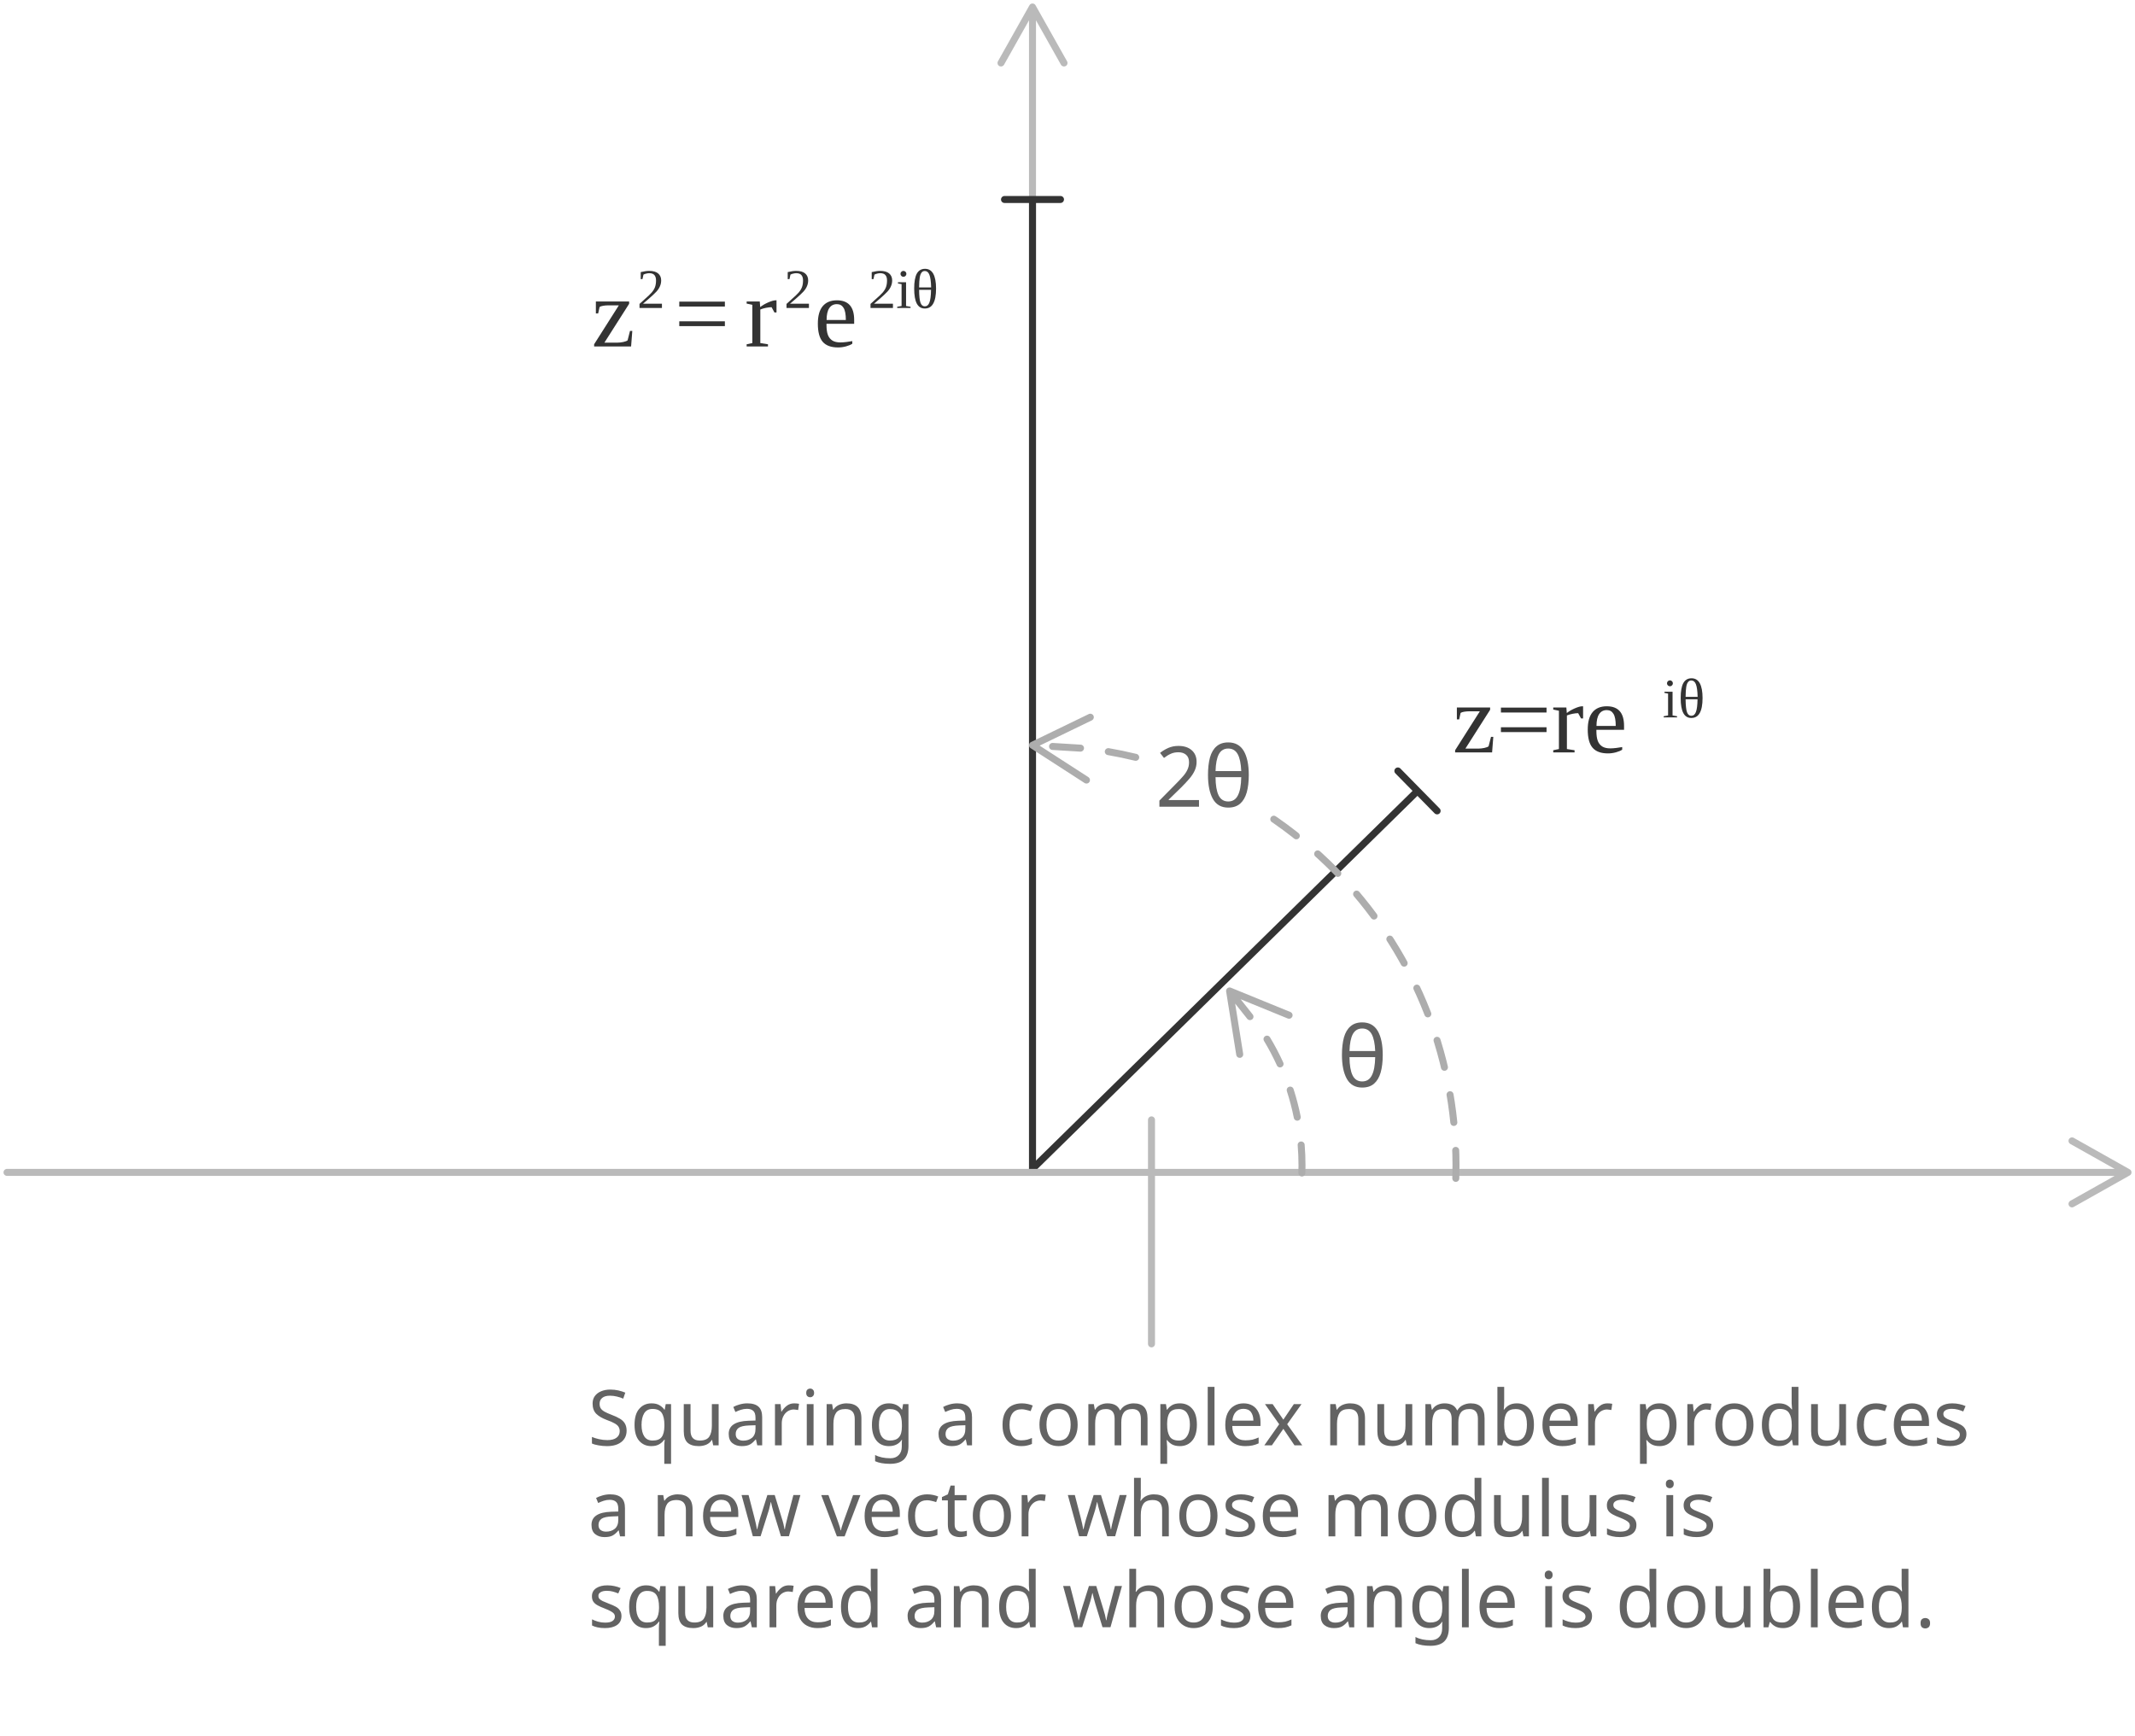
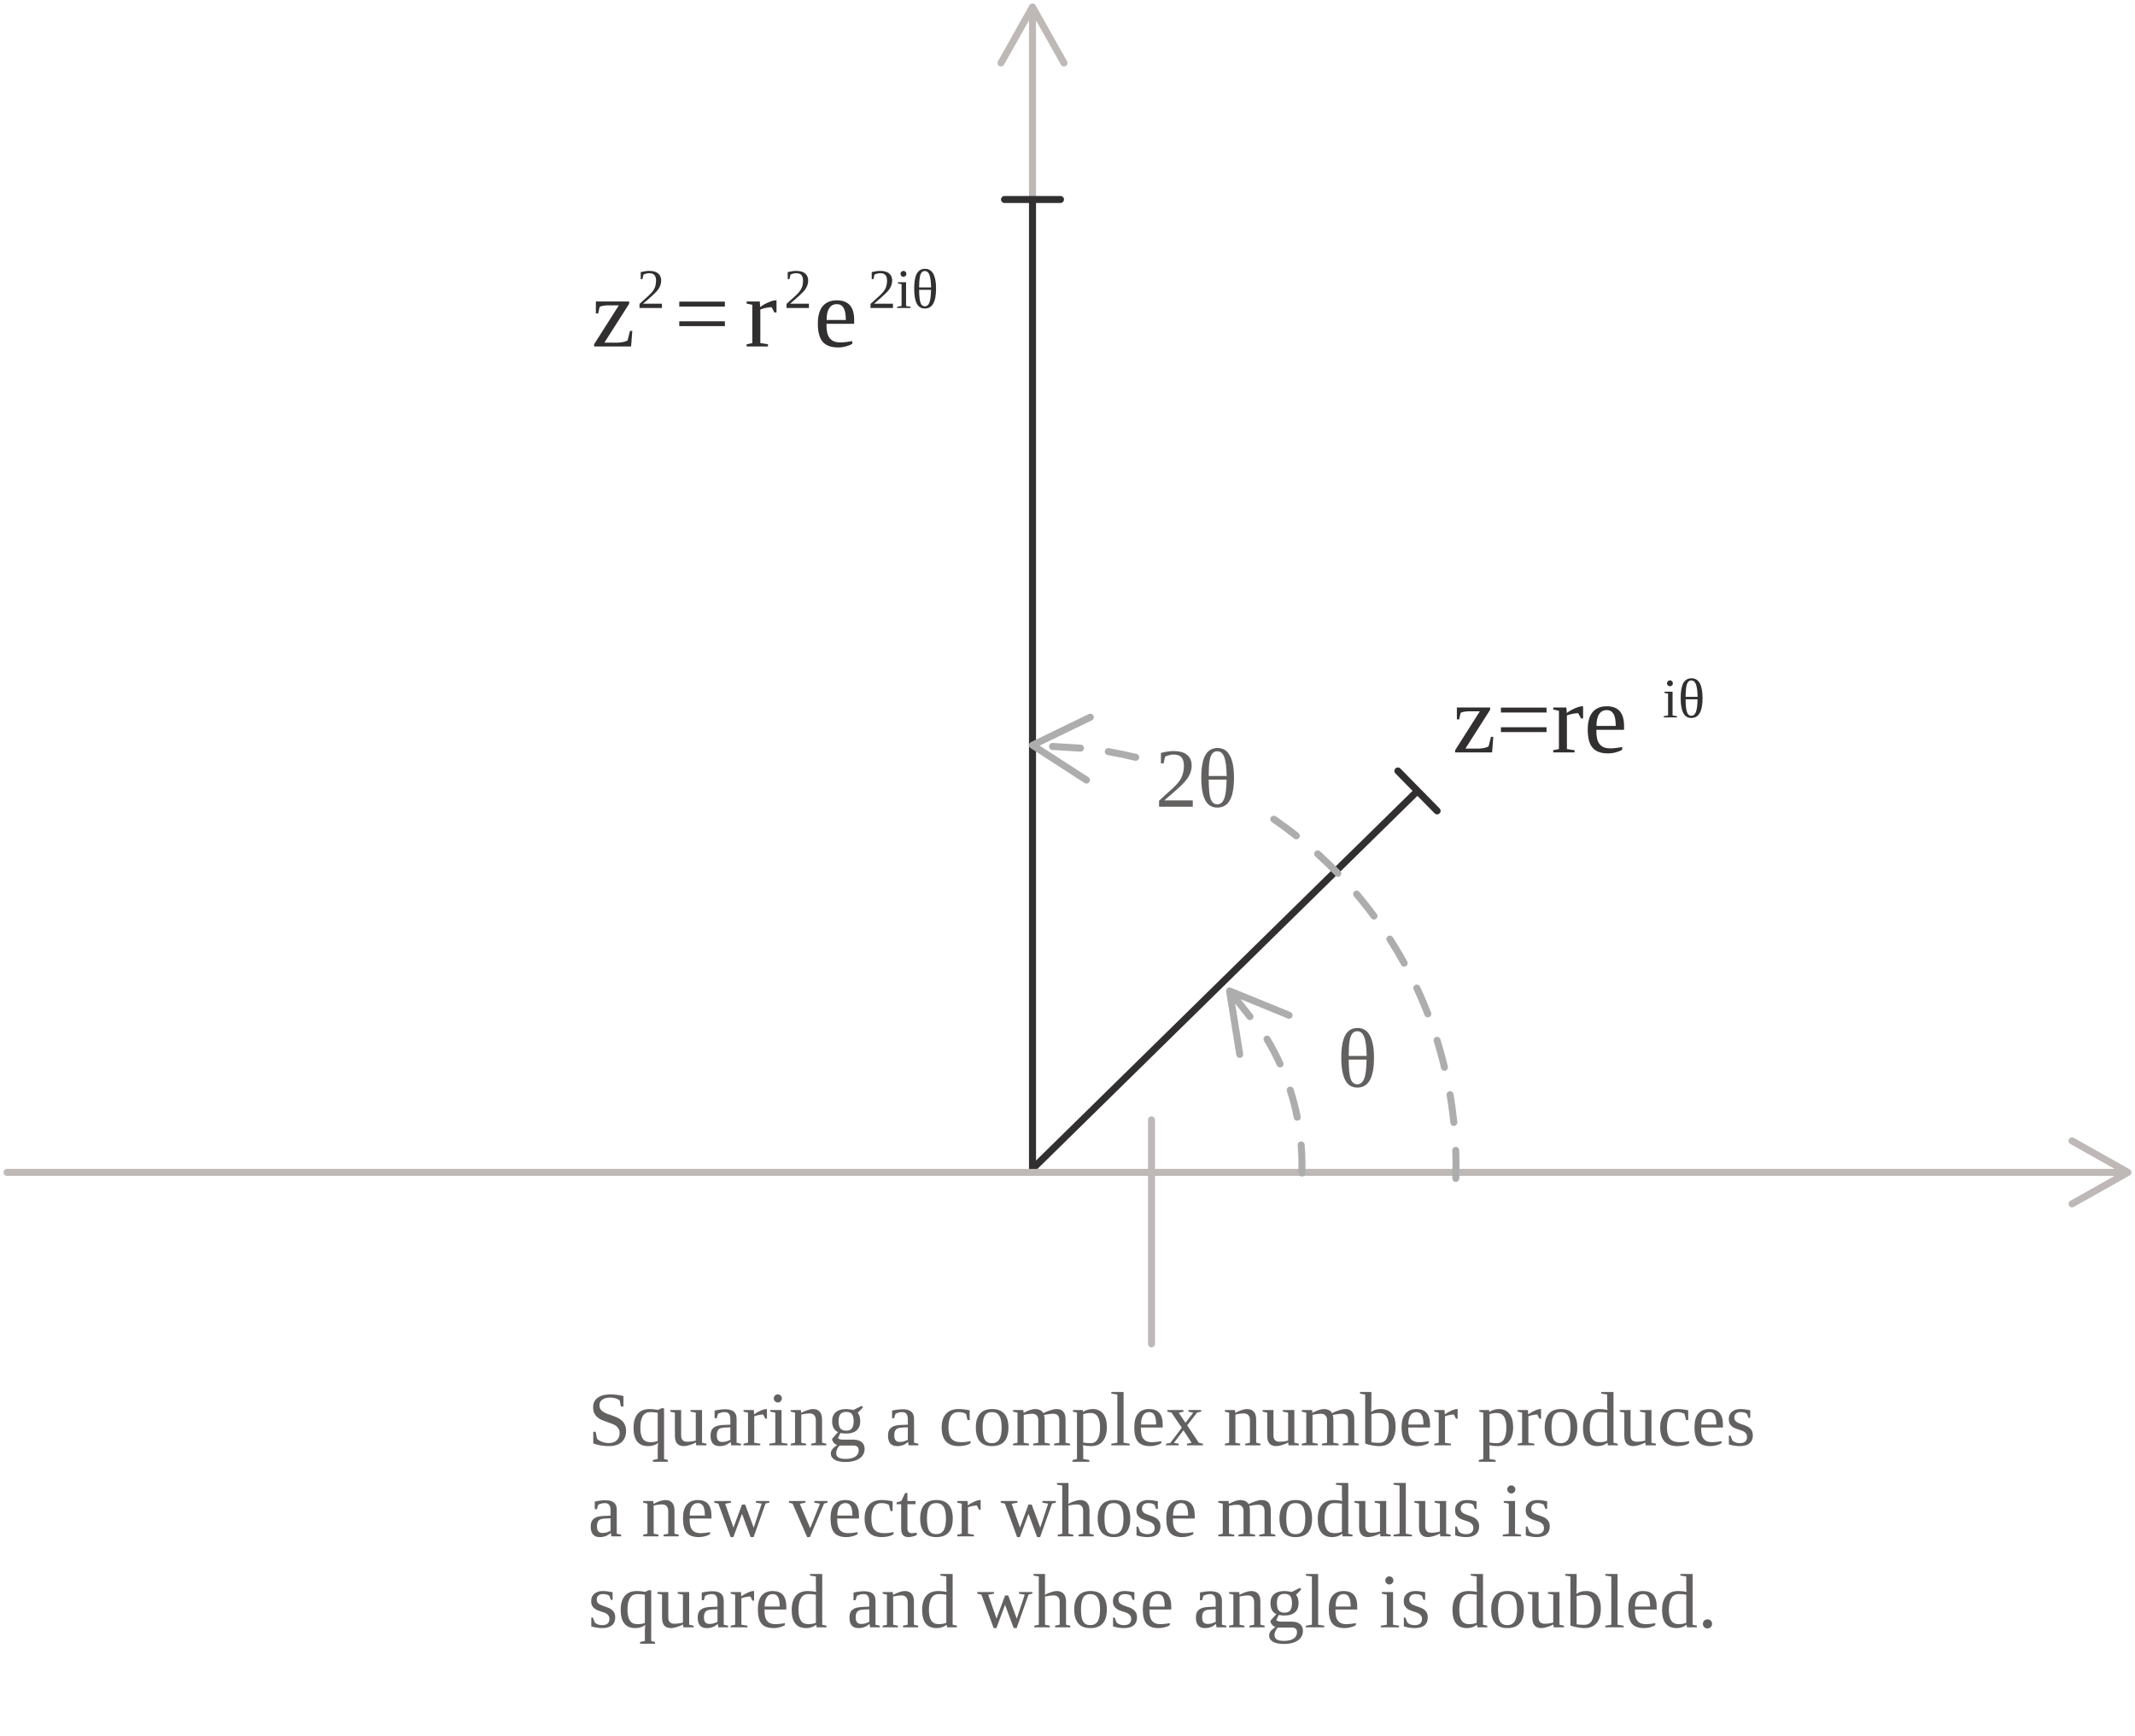
<svg xmlns="http://www.w3.org/2000/svg" width="305px" height="248px" viewBox="0 0 305 248" version="1.1">
  <g stroke="none" stroke-width="1" fill="none" fill-rule="evenodd">
    <g transform="translate(1, 1)">
-       <text font-family="Geist-Regular, Geist" font-size="11" font-weight="normal" line-spacing="13" fill="#636363">
+       <text font-size="11" font-weight="normal" line-spacing="13" fill="#636060">
        <tspan x="83" y="205.5">Squaring a complex number produces </tspan>
        <tspan x="83" y="218.5">a new vector whose modulus is </tspan>
        <tspan x="83" y="231.5">squared and whose angle is doubled.</tspan>
      </text>
-       <text font-size="14" font-weight="normal" fill="#333333">
+       <text font-size="14" font-weight="normal" fill="#312f2f">
        <tspan x="206.5" y="106.5">z=re</tspan>
      </text>
-       <text font-size="8" font-weight="normal" fill="#333333">
+       <text font-size="8" font-weight="normal" fill="#312f2f">
        <tspan x="236.5" y="101.5">iθ</tspan>
      </text>
-       <text font-size="14" font-weight="normal" letter-spacing="5.507" fill="#333333">
+       <text font-size="14" font-weight="normal" letter-spacing="5.507" fill="#312f2f">
        <tspan x="83.5" y="48.5">z</tspan>
        <tspan x="95.337" y="48.5" letter-spacing="0.467">=</tspan>
        <tspan x="105.381" y="48.5" letter-spacing="5.04">r</tspan>
        <tspan x="115.288" y="48.5">e</tspan>
      </text>
-       <text font-size="8" font-weight="normal" fill="#333333">
+       <text font-size="8" font-weight="normal" fill="#312f2f">
        <tspan x="123" y="43">2iθ</tspan>
      </text>
-       <text font-size="8" font-weight="normal" fill="#333333">
+       <text font-size="8" font-weight="normal" fill="#312f2f">
        <tspan x="90" y="43">2</tspan>
      </text>
-       <text font-size="8" font-weight="normal" fill="#333333">
+       <text font-size="8" font-weight="normal" fill="#312f2f">
        <tspan x="111" y="43">2</tspan>
      </text>
-       <path d="M146.882,-0.323 L146.936,-0.245 L151.436,7.755 C151.571,7.996 151.486,8.3 151.245,8.436 C151.031,8.556 150.767,8.502 150.615,8.32 L150.564,8.245 L147,1.908 L147,166.5 C147,166.776 146.776,167 146.5,167 C146.255,167 146.05,166.823 146.008,166.59 L146,166.5 L146,1.908 L142.436,8.245 C142.315,8.459 142.061,8.55 141.837,8.473 L141.755,8.436 C141.541,8.315 141.45,8.061 141.527,7.837 L141.564,7.755 L146.064,-0.245 C146.239,-0.557 146.665,-0.583 146.882,-0.323 Z" fill="#BABABA" fill-rule="nonzero" />
-       <path d="M198.986,108.737 L199.054,108.795 L204.659,114.504 C204.853,114.701 204.85,115.018 204.653,115.211 C204.478,115.383 204.208,115.4 204.014,115.263 L203.946,115.205 L201.493,112.707 L146.85,166.357 C146.653,166.55 146.337,166.547 146.143,166.35 C145.971,166.175 145.954,165.906 146.091,165.712 L146.15,165.643 L200.792,111.993 L198.341,109.496 C198.147,109.299 198.15,108.982 198.347,108.789 C198.522,108.617 198.792,108.6 198.986,108.737 Z" fill="#333333" fill-rule="nonzero" />
-       <path d="M150.5,27 C150.776,27 151,27.224 151,27.5 C151,27.745 150.823,27.95 150.59,27.992 L150.5,28 L147,28 L147,166 C147,166.276 146.776,166.5 146.5,166.5 C146.255,166.5 146.05,166.323 146.008,166.09 L146,166 L146,28 L142.5,28 C142.224,28 142,27.776 142,27.5 C142,27.255 142.177,27.05 142.41,27.008 L142.5,27 L150.5,27 Z" fill="#333333" fill-rule="nonzero" />
-       <path d="M295.163,161.527 L295.245,161.564 L303.245,166.064 C303.557,166.239 303.583,166.665 303.323,166.882 L303.245,166.936 L295.245,171.436 C295.004,171.571 294.7,171.486 294.564,171.245 C294.444,171.031 294.498,170.767 294.68,170.615 L294.755,170.564 L301.091,167 L0,167 C-0.276,167 -0.5,166.776 -0.5,166.5 C-0.5,166.255 -0.323,166.05 -0.09,166.008 L0,166 L301.091,166 L294.755,162.436 C294.541,162.315 294.45,162.061 294.527,161.837 L294.564,161.755 C294.685,161.541 294.939,161.45 295.163,161.527 Z" fill="#BABABA" fill-rule="nonzero" />
+       <path d="M146.882,-0.323 L146.936,-0.245 L151.436,7.755 C151.571,7.996 151.486,8.3 151.245,8.436 C151.031,8.556 150.767,8.502 150.615,8.32 L150.564,8.245 L147,1.908 L147,166.5 C147,166.776 146.776,167 146.5,167 C146.255,167 146.05,166.823 146.008,166.59 L146,166.5 L146,1.908 L142.436,8.245 C142.315,8.459 142.061,8.55 141.837,8.473 L141.755,8.436 C141.541,8.315 141.45,8.061 141.527,7.837 L141.564,7.755 L146.064,-0.245 C146.239,-0.557 146.665,-0.583 146.882,-0.323 Z" fill="#BEB8B7" fill-rule="nonzero" />
+       <path d="M198.986,108.737 L199.054,108.795 L204.659,114.504 C204.853,114.701 204.85,115.018 204.653,115.211 C204.478,115.383 204.208,115.4 204.014,115.263 L203.946,115.205 L201.493,112.707 L146.85,166.357 C146.653,166.55 146.337,166.547 146.143,166.35 C145.971,166.175 145.954,165.906 146.091,165.712 L146.15,165.643 L200.792,111.993 L198.341,109.496 C198.147,109.299 198.15,108.982 198.347,108.789 C198.522,108.617 198.792,108.6 198.986,108.737 Z" fill="#312f2f" fill-rule="nonzero" />
+       <path d="M150.5,27 C150.776,27 151,27.224 151,27.5 C151,27.745 150.823,27.95 150.59,27.992 L150.5,28 L147,28 L147,166 C147,166.276 146.776,166.5 146.5,166.5 C146.255,166.5 146.05,166.323 146.008,166.09 L146,166 L146,28 L142.5,28 C142.224,28 142,27.776 142,27.5 C142,27.255 142.177,27.05 142.41,27.008 L142.5,27 L150.5,27 Z" fill="#312f2f" fill-rule="nonzero" />
+       <path d="M295.163,161.527 L295.245,161.564 L303.245,166.064 C303.557,166.239 303.583,166.665 303.323,166.882 L303.245,166.936 L295.245,171.436 C295.004,171.571 294.7,171.486 294.564,171.245 C294.444,171.031 294.498,170.767 294.68,170.615 L294.755,170.564 L301.091,167 L0,167 C-0.276,167 -0.5,166.776 -0.5,166.5 C-0.5,166.255 -0.323,166.05 -0.09,166.008 L0,166 L301.091,166 L294.755,162.436 C294.541,162.315 294.45,162.061 294.527,161.837 L294.564,161.755 C294.685,161.541 294.939,161.45 295.163,161.527 Z" fill="#BEB8B7" fill-rule="nonzero" />
      <path d="M184.839,162.087 C185.114,162.064 185.356,162.269 185.379,162.544 C185.459,163.523 185.5,164.509 185.5,165.5 C185.5,165.867 185.494,166.232 185.483,166.598 C185.475,166.874 185.244,167.091 184.968,167.082 C184.692,167.074 184.475,166.843 184.484,166.567 C184.495,166.212 184.5,165.856 184.5,165.5 C184.5,164.537 184.461,163.578 184.382,162.626 C184.359,162.351 184.564,162.109 184.839,162.087 Z M183.792,154.591 C184.207,155.876 184.548,157.187 184.813,158.518 C184.867,158.789 184.692,159.052 184.421,159.106 C184.15,159.16 183.887,158.984 183.833,158.713 C183.575,157.42 183.243,156.147 182.84,154.898 C182.756,154.635 182.9,154.353 183.163,154.269 C183.426,154.184 183.707,154.328 183.792,154.591 Z M180.43,147.206 C181.128,148.366 181.76,149.564 182.321,150.796 C182.436,151.047 182.325,151.344 182.073,151.458 C181.822,151.573 181.526,151.462 181.411,151.211 C180.866,150.013 180.252,148.849 179.573,147.722 C179.431,147.486 179.507,147.179 179.743,147.036 C179.98,146.894 180.287,146.97 180.43,147.206 Z M174.768,140.092 L174.846,140.117 L183.343,143.587 C183.599,143.692 183.721,143.984 183.617,144.239 C183.524,144.467 183.283,144.589 183.051,144.54 L182.965,144.513 L176.234,141.763 L177.96,143.94 C178.132,144.156 178.096,144.471 177.879,144.642 C177.687,144.795 177.417,144.783 177.239,144.627 L177.177,144.561 L175.451,142.386 L176.597,149.565 C176.636,149.808 176.494,150.037 176.27,150.116 L176.182,150.138 C175.94,150.177 175.71,150.034 175.632,149.81 L175.61,149.723 L174.163,140.659 C174.106,140.301 174.432,140.014 174.768,140.092 Z" fill="#ADADAD" fill-rule="nonzero" />
      <path d="M155.212,101.25 C155.319,101.471 155.248,101.732 155.057,101.872 L154.98,101.918 L147.518,105.531 L154.482,110.031 C154.688,110.164 154.763,110.424 154.672,110.643 L154.63,110.722 C154.497,110.929 154.238,111.004 154.019,110.913 L153.939,110.871 L146.23,105.889 C145.929,105.695 145.93,105.269 146.202,105.068 L146.283,105.019 L154.544,101.018 C154.792,100.898 155.091,101.002 155.212,101.25 Z M157.324,105.886 L157.414,105.893 C158.741,106.123 160.058,106.398 161.363,106.715 C161.631,106.781 161.796,107.051 161.73,107.319 C161.665,107.588 161.395,107.752 161.126,107.687 C159.843,107.375 158.549,107.105 157.243,106.878 C156.971,106.831 156.789,106.572 156.836,106.3 C156.873,106.089 157.038,105.931 157.237,105.894 L157.324,105.886 Z M149.398,105.146 L153.39,105.391 C153.666,105.408 153.875,105.645 153.858,105.921 C153.843,106.166 153.654,106.359 153.419,106.387 L153.329,106.389 L149.336,106.144 C149.061,106.127 148.851,105.89 148.868,105.615 C148.885,105.339 149.122,105.129 149.398,105.146 Z" fill="#ADADAD" fill-rule="nonzero" />
-       <text font-family="FranklinGothic-Book, Franklin Gothic Book" font-size="12" font-weight="normal" fill="#636363">
+       <text font-size="12" font-weight="normal" fill="#636060">
        <tspan x="190.049" y="154.256">θ</tspan>
      </text>
-       <text font-family="FranklinGothic-Book, Franklin Gothic Book" font-size="12" font-weight="normal" fill="#636363">
+       <text font-size="12" font-weight="normal" fill="#636060">
        <tspan x="164.049" y="114.256">2θ</tspan>
      </text>
-       <line x1="163.5" y1="191" x2="163.5" y2="159" stroke="#BABABA" stroke-linecap="round" />
+       <line x1="163.5" y1="191" x2="163.5" y2="159" stroke="#BEB8B7" stroke-linecap="round" />
    </g>
    <path d="M207.972,168.356 C207.991,167.739 208,167.121 208,166.5 C208,150.123 201.439,135.278 190.801,124.452 C187.831,121.428 184.542,118.718 180.99,116.376" stroke="#ADADAD" stroke-linecap="round" stroke-linejoin="round" stroke-dasharray="4" />
  </g>
</svg>
